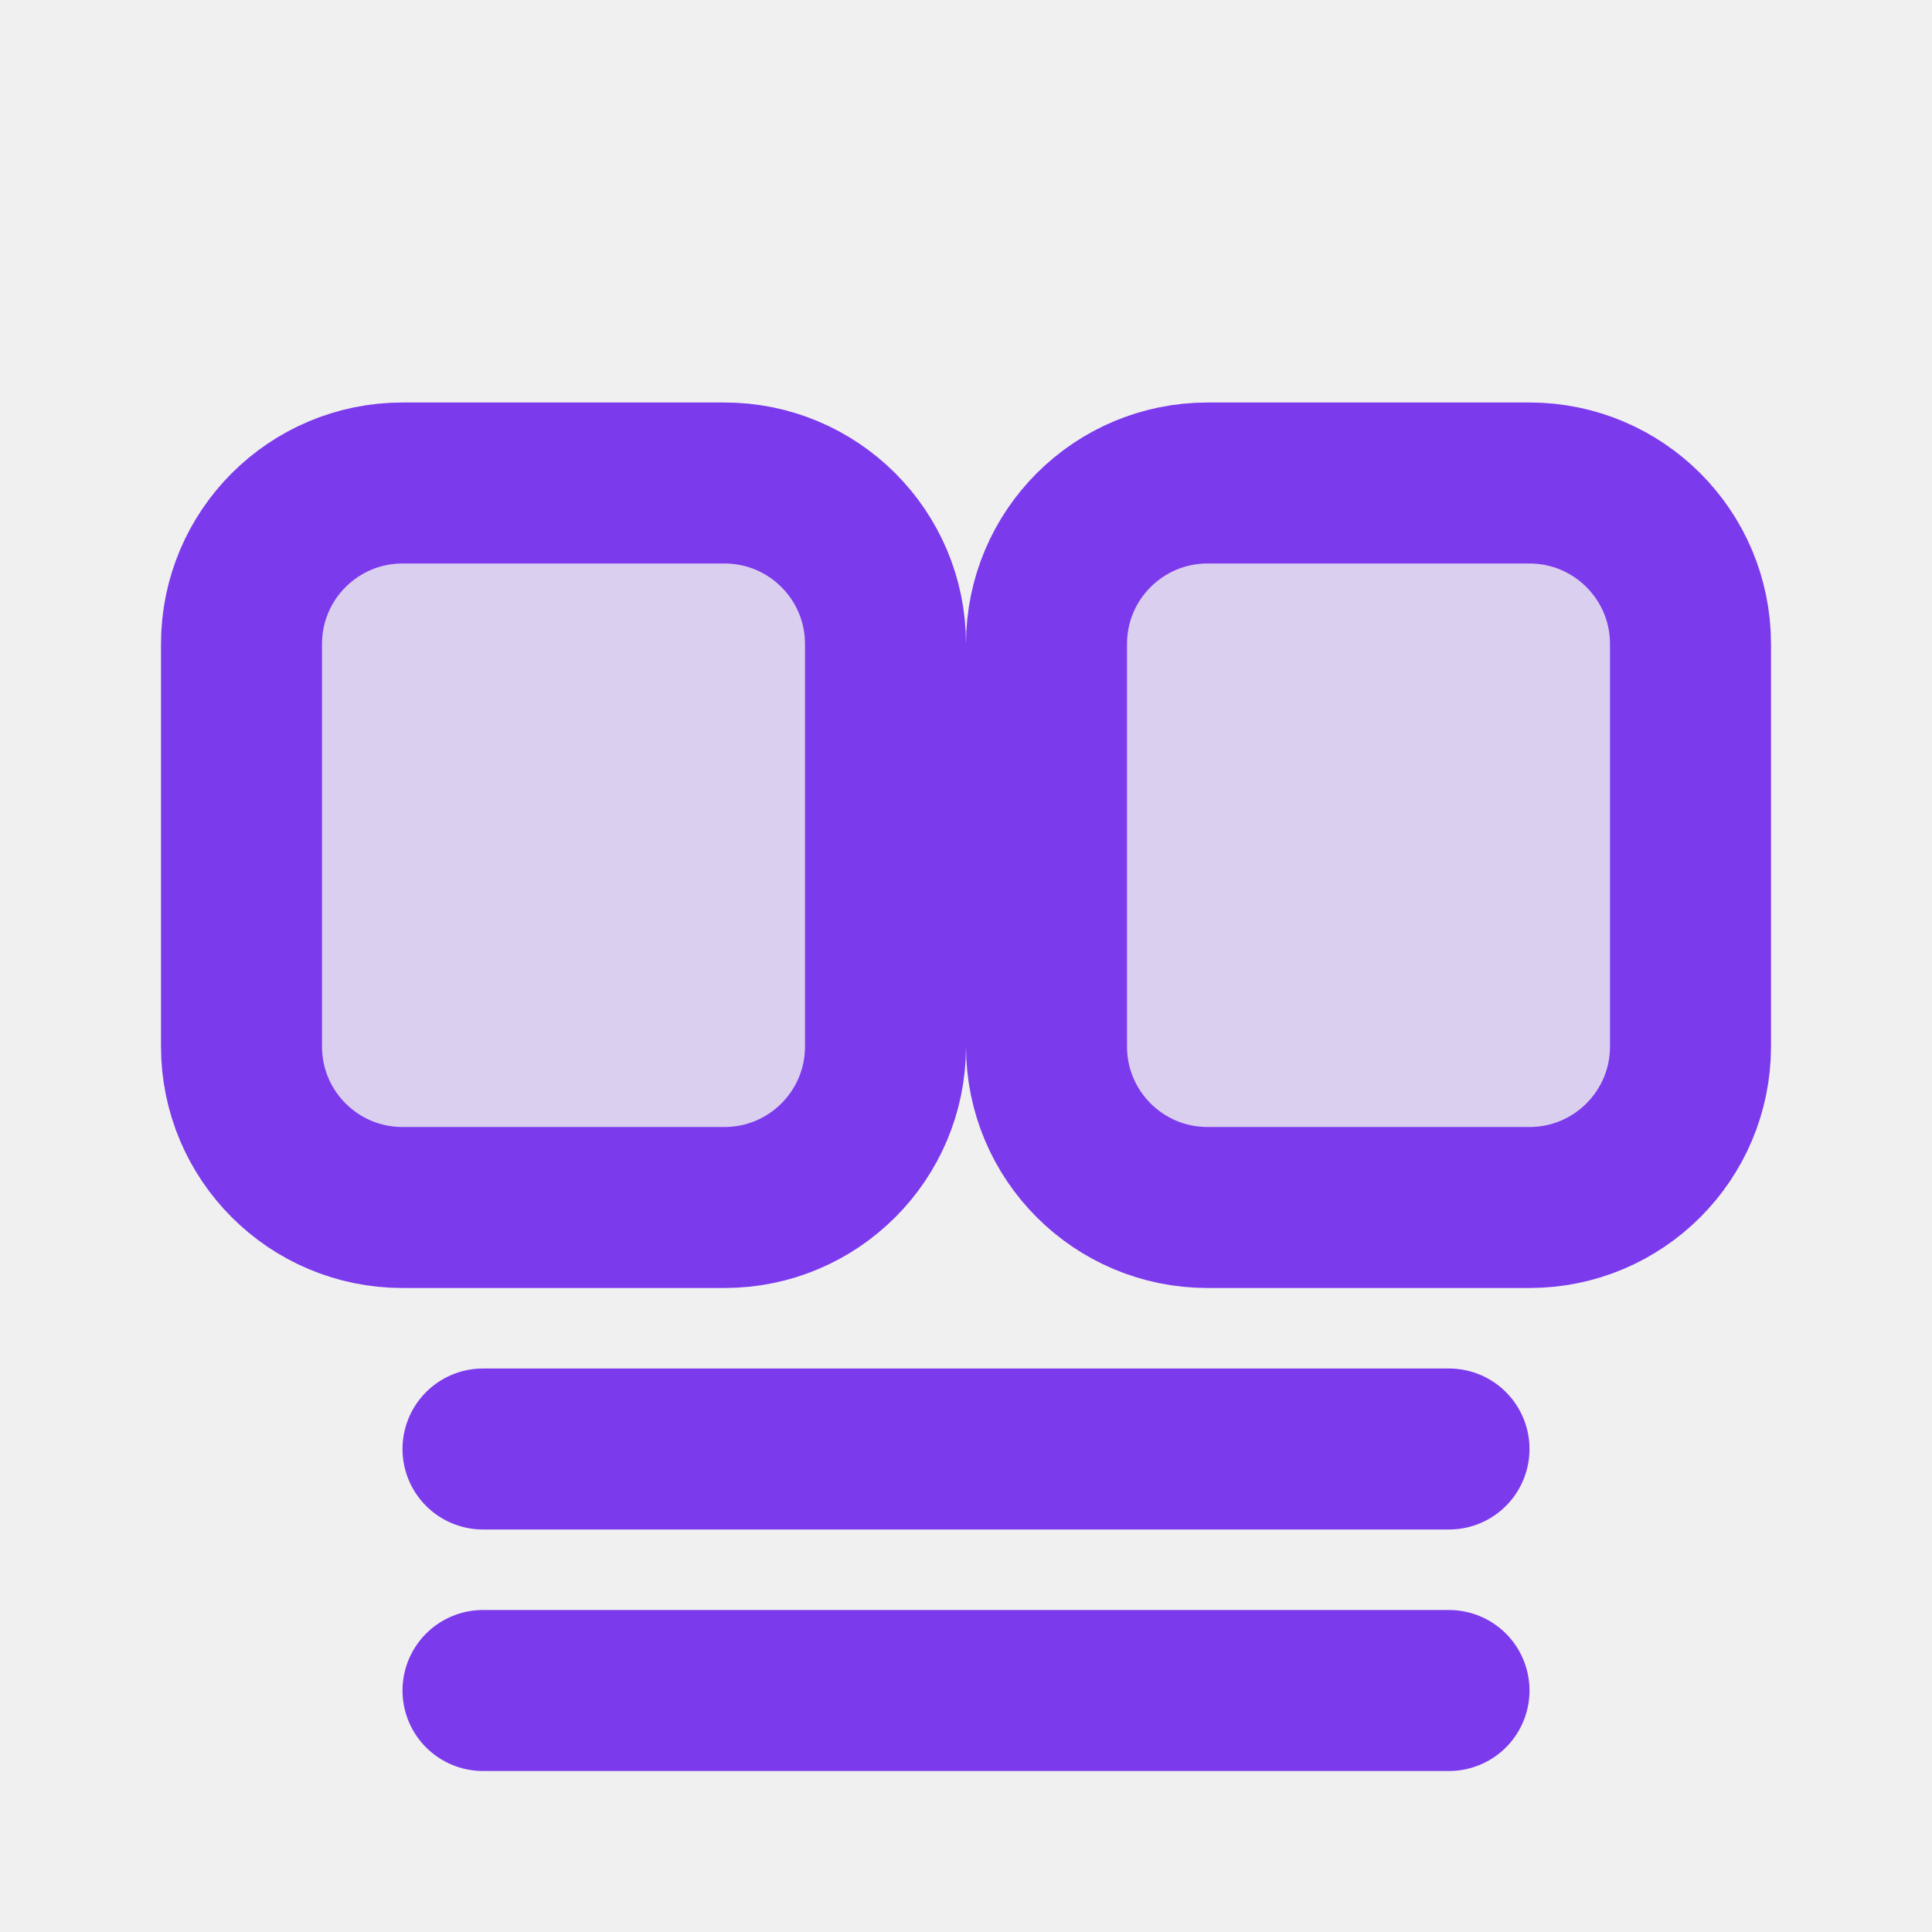
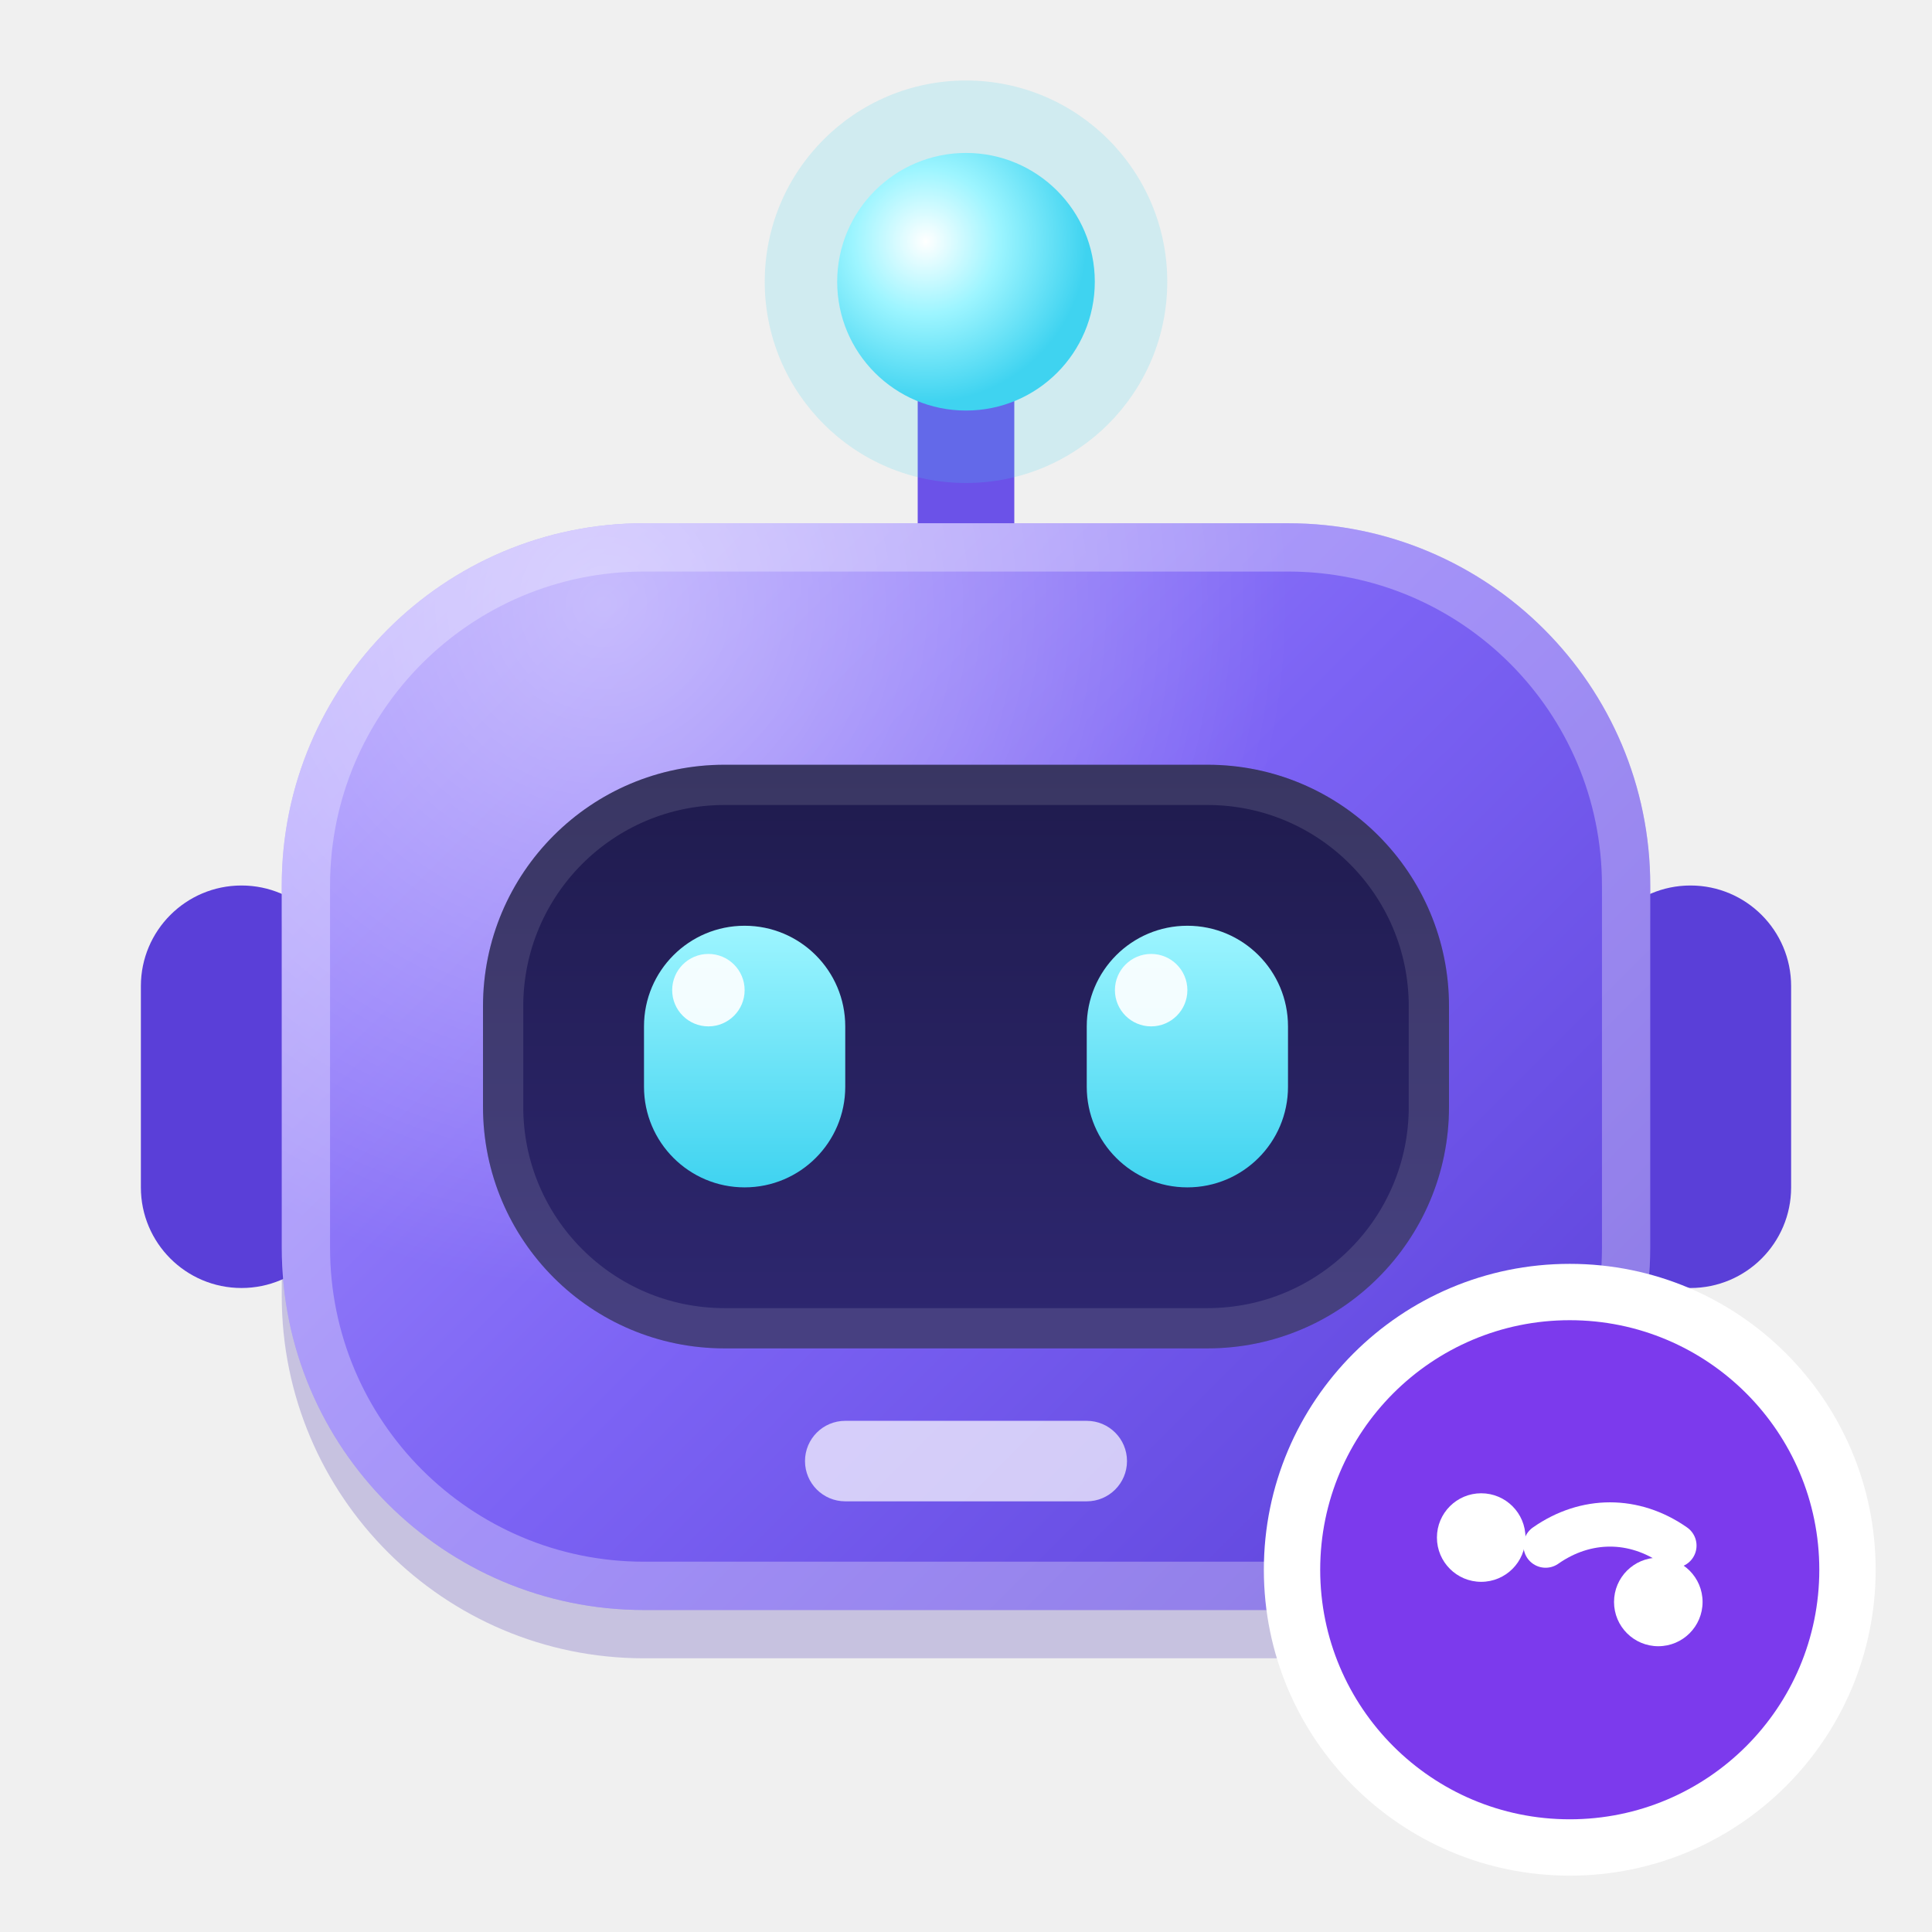
- <svg xmlns="http://www.w3.org/2000/svg" width="12" height="12" viewBox="0 0 12 12" fill="none" stroke="#7C3AED" stroke-width="1" stroke-linecap="round" stroke-linejoin="round">
-   <rect x="1.5" y="3" width="4" height="4.5" rx="1" fill="#7C3AED" fill-opacity="0.18" />
-   <rect x="6.5" y="3" width="4" height="4.5" rx="1" fill="#7C3AED" fill-opacity="0.18" />
-   <path d="M3 9h6" />
-   <path d="M3 10.5h6" />
+ <svg xmlns="http://www.w3.org/2000/svg" width="48" height="48" viewBox="0 0 48 48" fill="none">
+   <defs>
+     <linearGradient id="head" x1="8" y1="12" x2="38" y2="42" gradientUnits="userSpaceOnUse">
+       <stop offset="0" stop-color="#A895FF" />
+       <stop offset="0.5" stop-color="#7C63F4" />
+       <stop offset="1" stop-color="#5A3FD8" />
+     </linearGradient>
+     <radialGradient id="glow" cx="15" cy="15" r="17" gradientUnits="userSpaceOnUse">
+       <stop offset="0" stop-color="#FFFFFF" stop-opacity="0.45" />
+       <stop offset="1" stop-color="#FFFFFF" stop-opacity="0" />
+     </radialGradient>
+     <linearGradient id="visor" x1="24" y1="19" x2="24" y2="33" gradientUnits="userSpaceOnUse">
+       <stop offset="0" stop-color="#1F1B4D" />
+       <stop offset="1" stop-color="#2E2770" />
+     </linearGradient>
+     <linearGradient id="eye" x1="0" y1="0" x2="0" y2="1">
+       <stop offset="0" stop-color="#9DF5FF" />
+       <stop offset="1" stop-color="#3FD3F0" />
+     </linearGradient>
+     <radialGradient id="bulb" cx="23" cy="6" r="4" gradientUnits="userSpaceOnUse">
+       <stop offset="0" stop-color="#FFFFFF" />
+       <stop offset="0.45" stop-color="#9DF5FF" />
+       <stop offset="1" stop-color="#3FD3F0" />
+     </radialGradient>
+   </defs>
+   <path d="M24 14V9" stroke="#6B52E8" stroke-width="2.4" stroke-linecap="round" />
+   <circle cx="24" cy="7" r="5" fill="#3FD3F0" fill-opacity="0.18" />
+   <circle cx="24" cy="7" r="3.2" fill="url(#bulb)" />
+   <rect x="3.5" y="22" width="5" height="10" rx="2.5" fill="#5A3FD8" />
+   <rect x="39.5" y="22" width="5" height="10" rx="2.5" fill="#5A3FD8" />
+   <rect x="7" y="14.2" width="34" height="27" rx="9" fill="#3A22A8" fill-opacity="0.22" />
+   <rect x="7" y="13" width="34" height="27" rx="9" fill="url(#head)" />
+   <rect x="7" y="13" width="34" height="27" rx="9" fill="url(#glow)" />
+   <rect x="7.6" y="13.6" width="32.8" height="25.8" rx="8.4" stroke="#FFFFFF" stroke-opacity="0.3" stroke-width="1.2" />
+   <rect x="12" y="19" width="24" height="14.5" rx="6" fill="url(#visor)" />
+   <rect x="12.5" y="19.5" width="23" height="13.5" rx="5.5" stroke="#FFFFFF" stroke-opacity="0.12" />
+   <rect x="16" y="23" width="5" height="6.5" rx="2.5" fill="url(#eye)" />
+   <rect x="27" y="23" width="5" height="6.5" rx="2.5" fill="url(#eye)" />
+   <circle cx="17.6" cy="24.6" r="0.9" fill="#FFFFFF" fill-opacity="0.9" />
+   <circle cx="28.6" cy="24.6" r="0.9" fill="#FFFFFF" fill-opacity="0.9" />
+   <rect x="20" y="35.3" width="8" height="2" rx="1" fill="#FFFFFF" fill-opacity="0.7" />
+   <circle cx="39" cy="39" r="7.6" fill="#FFFFFF" />
+   <circle cx="39" cy="39" r="6.2" fill="#7C3AED" />
+   <circle cx="36.8" cy="38.2" r="1.1" fill="#FFFFFF" />
+   <circle cx="41.2" cy="39.8" r="1.1" fill="#FFFFFF" />
+   <path d="M38.4 38.4c1-.7 2.2-.7 3.2 0" stroke="#FFFFFF" stroke-linecap="round" stroke-linejoin="round" fill="none" stroke-width="1.1" />
</svg>
